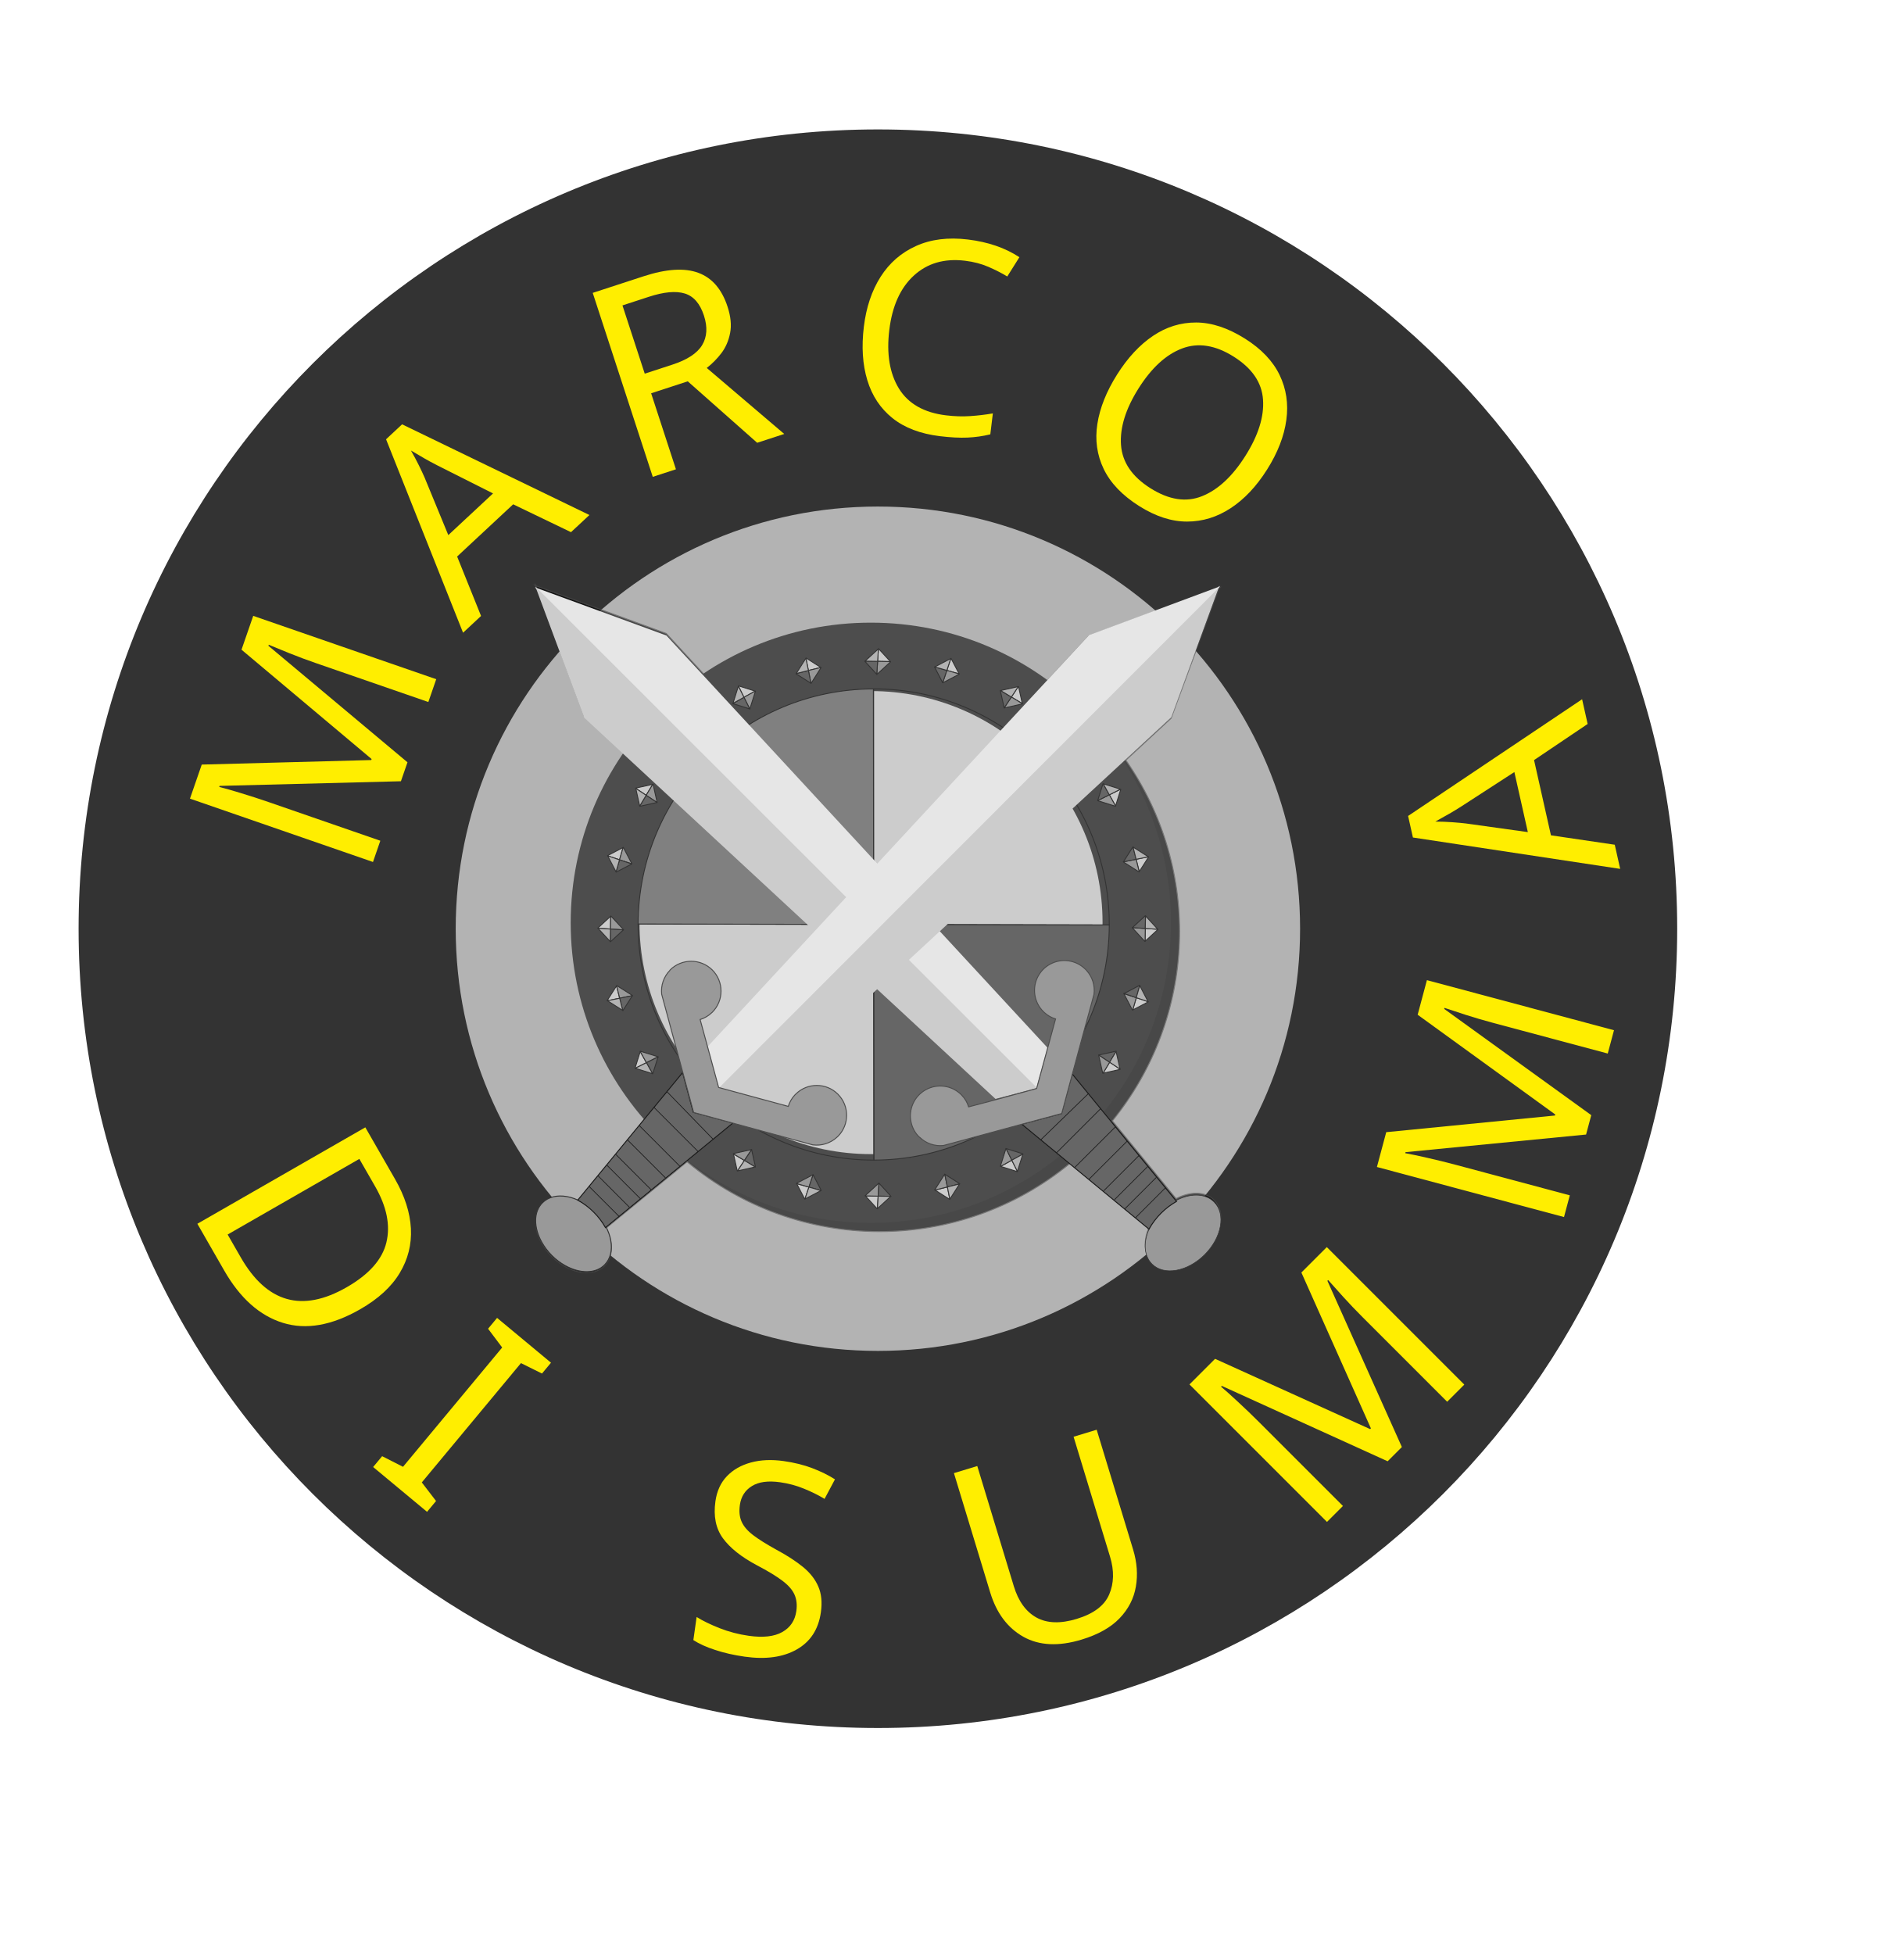
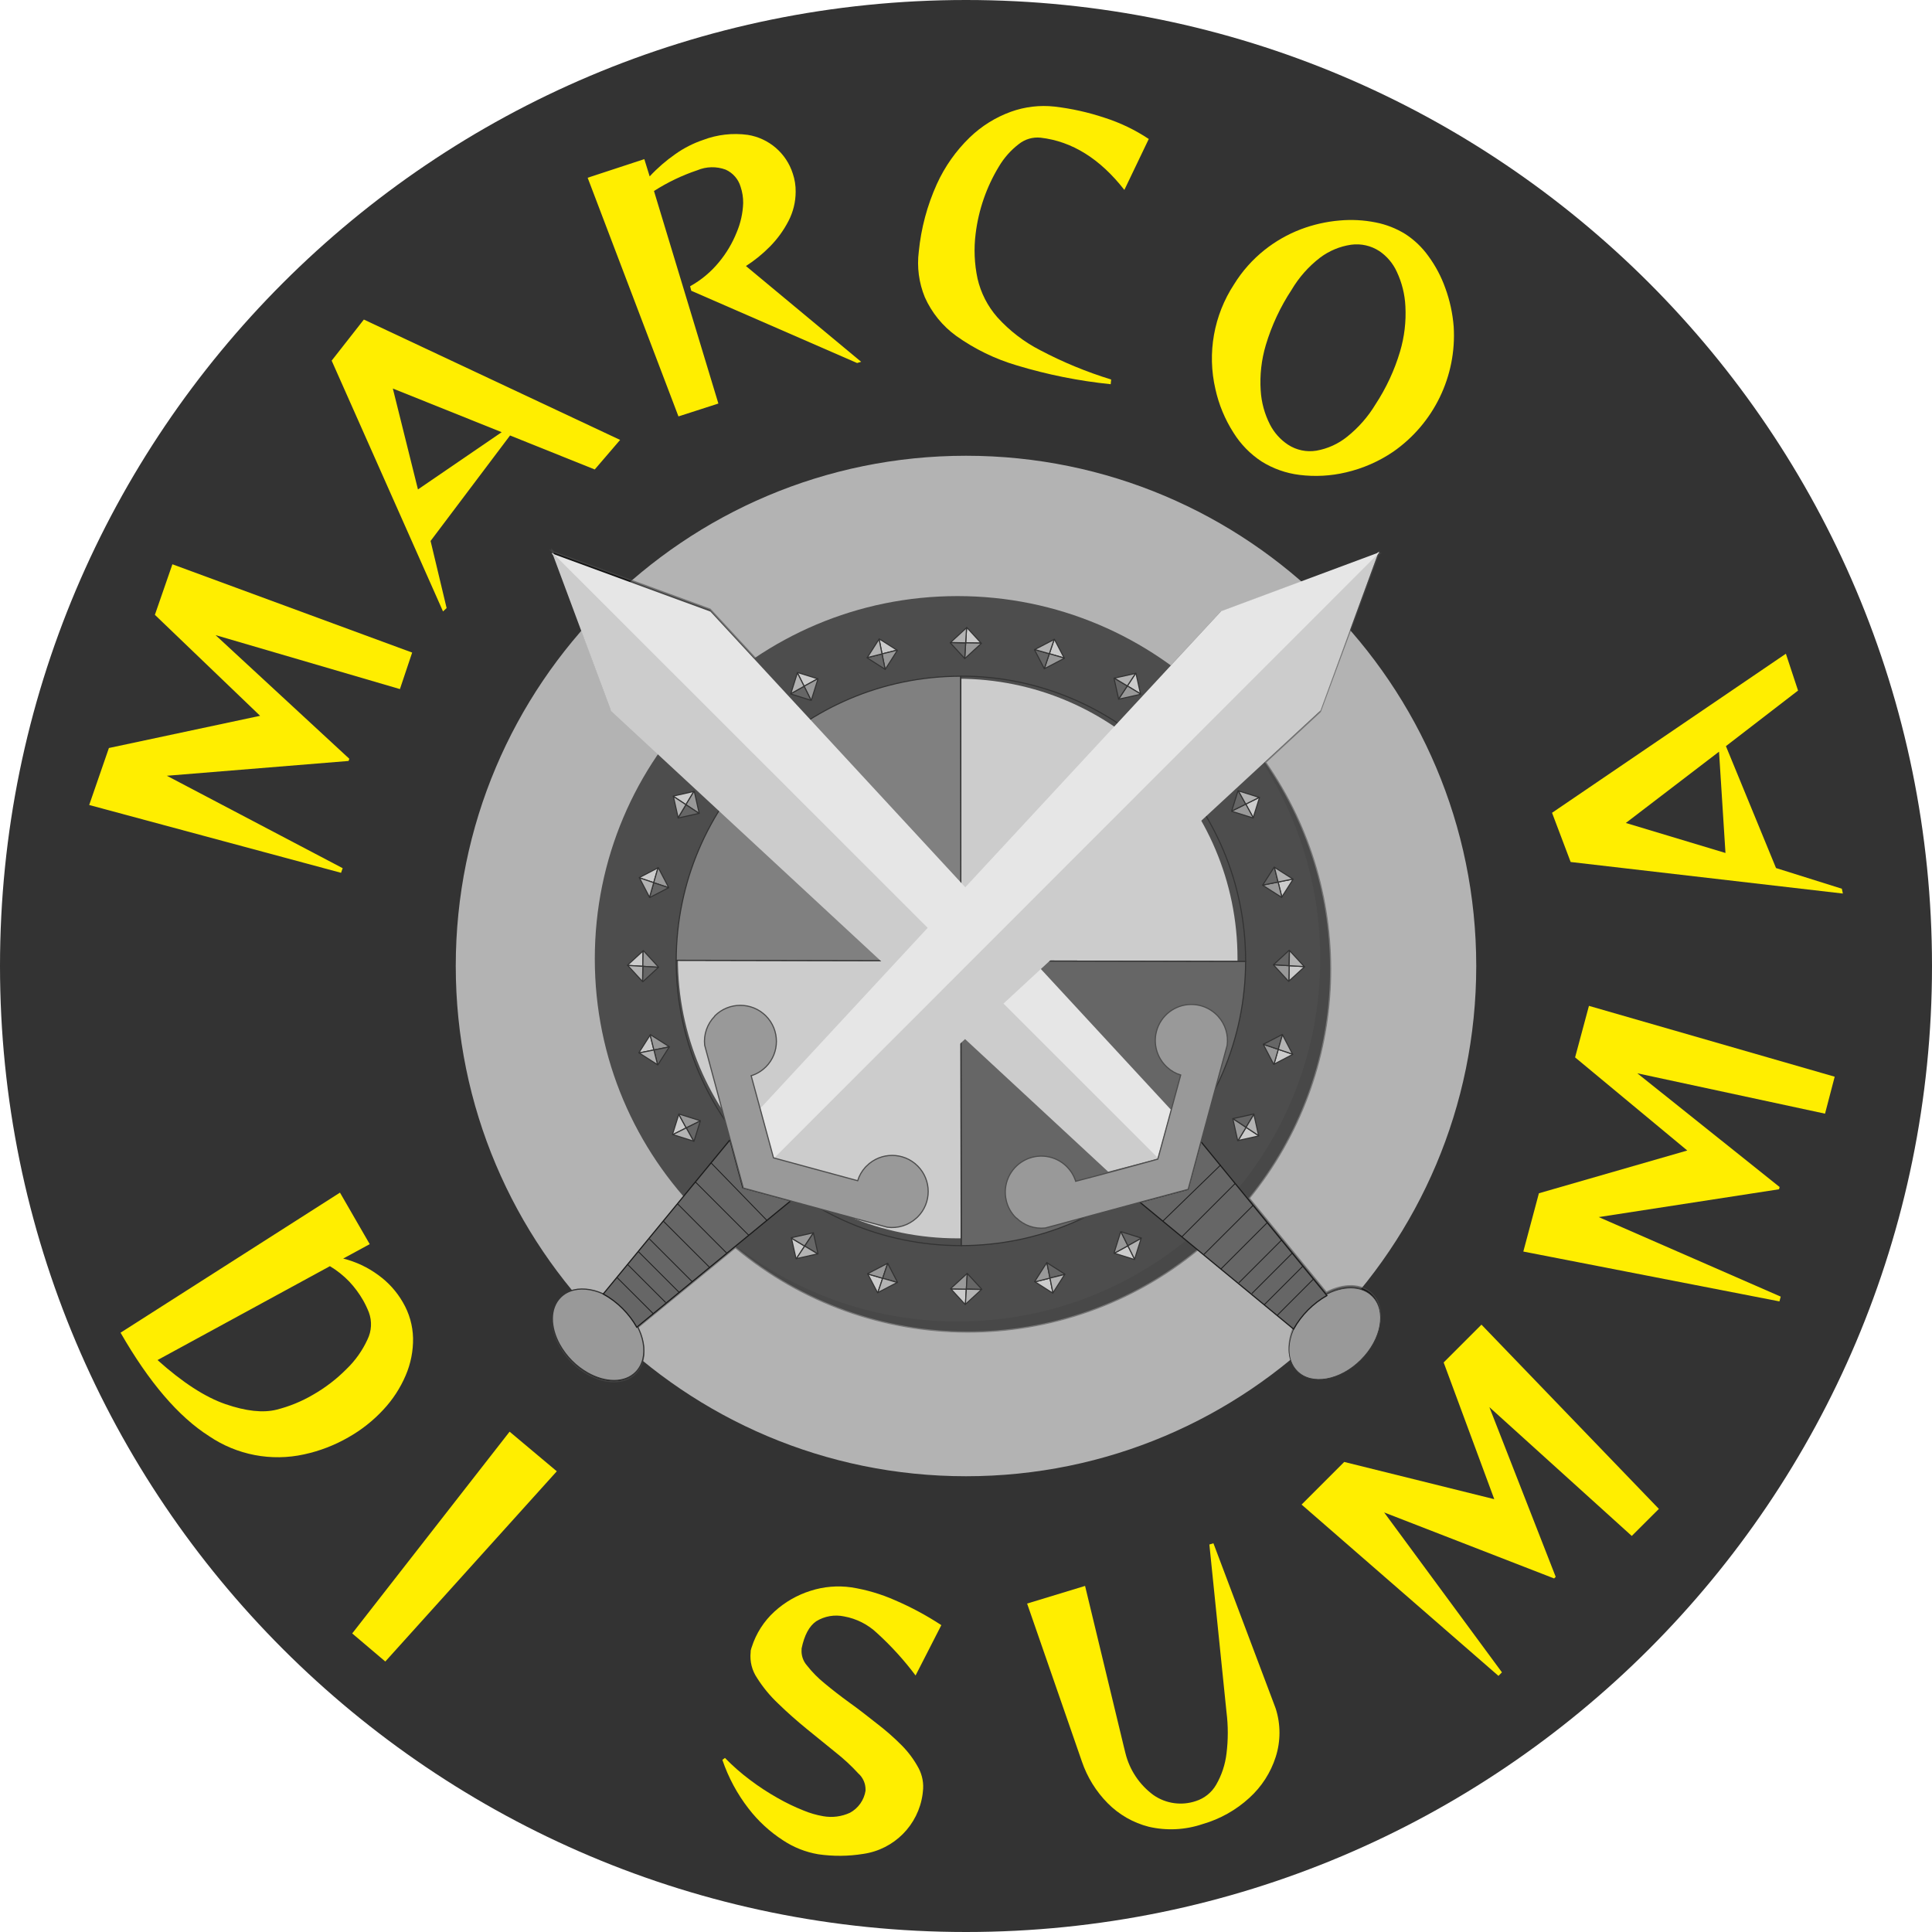
- <svg xmlns="http://www.w3.org/2000/svg" viewBox="0 0 357.29 366.7">
+ <svg xmlns="http://www.w3.org/2000/svg" viewBox="0 0 300 300">
  <defs>
    <style>
      .cls-1, .cls-13 {
        fill: #b3b3b3;
      }

      .cls-2 {
        fill: #333;
      }

      .cls-3 {
-         font-size: 50.91px;
        fill: #fe0;
-         font-family: ReggaeOne-Regular, Reggae One;
      }

      .cls-18, .cls-4 {
        stroke: #4d4d4d;
      }

      .cls-14, .cls-16, .cls-17, .cls-18, .cls-19, .cls-20, .cls-4, .cls-7, .cls-8, .cls-9 {
        stroke-miterlimit: 10;
      }

      .cls-16, .cls-18, .cls-19, .cls-4 {
        stroke-width: 0.18px;
      }

      .cls-4 {
        opacity: 0.6;
      }

      .cls-5 {
        fill: #4d4d4d;
      }

      .cls-10, .cls-6 {
        fill: #ccc;
      }

      .cls-7 {
        fill: none;
      }

      .cls-10, .cls-11, .cls-12, .cls-13, .cls-14, .cls-19, .cls-7, .cls-8, .cls-9 {
        stroke: #333;
      }

      .cls-7, .cls-8, .cls-9 {
        stroke-width: 0.17px;
      }

      .cls-12, .cls-16, .cls-17, .cls-8 {
        fill: #666;
      }

      .cls-9 {
        fill: gray;
      }

      .cls-10, .cls-11, .cls-12, .cls-13 {
        stroke-linecap: round;
        stroke-linejoin: round;
        stroke-width: 0.17px;
      }

      .cls-11, .cls-14, .cls-18, .cls-19 {
        fill: #999;
      }

      .cls-14 {
        stroke-width: 0.11px;
      }

      .cls-15, .cls-20 {
        fill: #e6e6e6;
      }

      .cls-16, .cls-17, .cls-20 {
        stroke: #1a1a1a;
      }

      .cls-17, .cls-20 {
        stroke-width: 0.13px;
      }
    </style>
  </defs>
  <g id="Layer_4" data-name="Layer 4">
    <g>
-       <circle class="cls-1" cx="164.75" cy="173.96" r="142.73" />
-       <ellipse class="cls-1" cx="164.75" cy="157.67" rx="95.26" ry="67.93" />
-       <path class="cls-2" d="M150,0A150,150,0,1,0,300,150,150,150,0,0,0,150,0Zm0,229.23A79.23,79.23,0,1,1,229.23,150,79.23,79.23,0,0,1,150,229.23Z" transform="translate(14.75 24.29)" />
+       <circle class="cls-1" cx="150" cy="149.67" r="142.73" />
+       <ellipse class="cls-1" cx="150" cy="133.37" rx="95.26" ry="67.93" />
+       <path class="cls-2" d="M150,0A150,150,0,1,0,300,150,150,150,0,0,0,150,0Zm0,229.23A79.23,79.23,0,1,1,229.23,150,79.23,79.23,0,0,1,150,229.23Z" />
      <g id="Marco">
-         <text class="cls-3" transform="translate(68.38 166.43) rotate(-70.91)">M</text>
-         <text class="cls-3" transform="matrix(0.73, -0.68, 0.68, 0.73, 86.9, 118.74)">A</text>
-         <text class="cls-3" transform="matrix(0.95, -0.31, 0.31, 0.95, 117.81, 91.02)">R</text>
-         <text class="cls-3" transform="matrix(0.99, 0.12, -0.12, 0.99, 156.85, 78.97)">C</text>
-         <text class="cls-3" transform="matrix(0.84, 0.53, -0.53, 0.84, 197.34, 83.99)">O</text>
-         <text class="cls-3" transform="translate(34.58 225.38) rotate(60.14)">D</text>
-         <text class="cls-3" transform="matrix(0.77, 0.64, -0.64, 0.77, 68.46, 274.01)">I</text>
-         <text class="cls-3" transform="translate(95.31 294.16) rotate(26.41)"> </text>
-         <text class="cls-3" transform="matrix(0.99, 0.14, -0.14, 0.99, 127.38, 308.63)">S</text>
-         <text class="cls-3" transform="translate(185.21 312.56) rotate(-16.91)">U</text>
-         <text class="cls-3" transform="matrix(0.71, -0.71, 0.71, 0.71, 245.52, 289.12)">M</text>
-         <text class="cls-3" transform="translate(292.23 233.17) rotate(-75.02)">M</text>
-         <text class="cls-3" transform="matrix(-0.22, -0.98, 0.98, -0.22, 304.05, 163.06)">A</text>
-         <text class="cls-3" transform="translate(287.57 109.73) rotate(-121.26)"> </text>
+         <g>
+           <path class="cls-3" d="M62.1,107,33.47,98.62l20.77,19.2-.11.34-28.22,2.3,27.3,14.35-.25.72L13.85,125l3.06-8.85,23.48-5L24.05,95.47l2.72-7.85L64,101.33Z" />
+           <path class="cls-3" d="M92.35,72.9,79.2,67.62,66.86,84l2.49,10.42-.56.52L51.5,56l5-6.38L96.29,68.31ZM61,60.33,64.9,76l13-8.89Z" />
+           <path class="cls-3" d="M133.09,56.37,107.34,45.15l-.18-.7a15.61,15.61,0,0,0,4.48-3.74,17.34,17.34,0,0,0,2.76-4.65,12.8,12.8,0,0,0,1-4.52A7.65,7.65,0,0,0,115,29a4.23,4.23,0,0,0-2.32-2.66,6,6,0,0,0-4.41.1,30.25,30.25,0,0,0-6.72,3.22l10,33-6.2,2L91.25,27.6l8.8-2.89.83,2.68a24.75,24.75,0,0,1,4-3.47,16.65,16.65,0,0,1,4.3-2.19,14.12,14.12,0,0,1,6.92-.79,8.78,8.78,0,0,1,7,6,8.44,8.44,0,0,1,.45,2.85,9.89,9.89,0,0,1-1.11,4.52,16.28,16.28,0,0,1-2.91,4,21.59,21.59,0,0,1-3.7,3l17.89,14.87Z" />
+           <path class="cls-3" d="M172.47,59.66a77.56,77.56,0,0,1-14.58-2.92,31.6,31.6,0,0,1-9.41-4.58,14.91,14.91,0,0,1-4.87-6,14,14,0,0,1-.94-7.1,33.35,33.35,0,0,1,2.81-10.49,23.71,23.71,0,0,1,5.09-7.22,18.06,18.06,0,0,1,6.41-4,15.09,15.09,0,0,1,6.76-.8,38.66,38.66,0,0,1,7.74,1.72,27.56,27.56,0,0,1,6.9,3.31l-3.79,7.91q-5.67-7.26-13-8.11a4.66,4.66,0,0,0-3.4,1,12.21,12.21,0,0,0-3.07,3.46,26.25,26.25,0,0,0-3.62,10.42,20.89,20.89,0,0,0,.29,7,13.79,13.79,0,0,0,3.07,6,23.31,23.31,0,0,0,6.68,5.13,63.66,63.66,0,0,0,11,4.54Z" />
+           <path class="cls-3" d="M195.9,71.66a14.53,14.53,0,0,1-4.37-4.48,20.89,20.89,0,0,1-2.8-6.75,21,21,0,0,1,2.9-16.29,20.74,20.74,0,0,1,4.71-5.31A21.11,21.11,0,0,1,202,35.6a22.27,22.27,0,0,1,6-1.36,19.56,19.56,0,0,1,5.62.3,13.76,13.76,0,0,1,4.61,1.81,13.31,13.31,0,0,1,3.55,3.39,19.37,19.37,0,0,1,2.65,5,22.56,22.56,0,0,1,1.3,6,22,22,0,0,1-9.4,19.41,21.9,21.9,0,0,1-7.32,3.2,20.37,20.37,0,0,1-7.24.39A14.43,14.43,0,0,1,195.9,71.66ZM200,69.05a6.23,6.23,0,0,0,4.41.93,10.48,10.48,0,0,0,4.79-2.18,18.9,18.9,0,0,0,4.38-5,31.14,31.14,0,0,0,3.82-8.22,20.75,20.75,0,0,0,.83-7,14.12,14.12,0,0,0-1.33-5.37,7.75,7.75,0,0,0-2.7-3.21,6.44,6.44,0,0,0-4.4-1,10.56,10.56,0,0,0-4.81,2A17.55,17.55,0,0,0,200.56,45a32.56,32.56,0,0,0-4,8.56,20.13,20.13,0,0,0-.8,7.08,13.4,13.4,0,0,0,1.44,5.28A8.27,8.27,0,0,0,200,69.05Z" />
+         </g>
+         <g>
+           <path class="cls-3" d="M52.79,185.19l4.62,8-4.12,2.24A15.35,15.35,0,0,1,58.75,198a13.49,13.49,0,0,1,3.8,4.21,11.5,11.5,0,0,1,1.59,5.58A14.11,14.11,0,0,1,63,213.56a18.31,18.31,0,0,1-3.48,5.34,22.38,22.38,0,0,1-5.41,4.28,23.89,23.89,0,0,1-6.87,2.65A19,19,0,0,1,32.46,223q-7.12-4.53-13.74-16.06Zm-28.33,26q5.82,5.22,10.57,6.85t7.89.86a21.65,21.65,0,0,0,5.66-2.31,24.2,24.2,0,0,0,5.22-4A15.07,15.07,0,0,0,57.06,208a5.34,5.34,0,0,0,.22-4.21,15,15,0,0,0-.9-1.89A15.58,15.58,0,0,0,54.23,199a14.6,14.6,0,0,0-3-2.39Z" />
+           <path class="cls-3" d="M54.69,253.64l24.44-31.33,7.33,6.15L59.83,258Z" />
+           <path class="cls-3" d="M143.26,278.6a10.86,10.86,0,0,1-9.2,9.27,23,23,0,0,1-7,.06,14.15,14.15,0,0,1-5.48-2.17,21.43,21.43,0,0,1-5.34-4.92,25.94,25.94,0,0,1-4.07-7.57l.4-.3a33,33,0,0,0,3.91,3.43,37.87,37.87,0,0,0,4.26,2.79,31.44,31.44,0,0,0,4,1.93,14.11,14.11,0,0,0,3.09.9,7,7,0,0,0,4.16-.54,4.73,4.73,0,0,0,2.41-3.41l0-.15a3.32,3.32,0,0,0-1.13-2.55,29.19,29.19,0,0,0-3.43-3.19l-4.52-3.67c-1.58-1.29-3.07-2.6-4.45-3.95a20.36,20.36,0,0,1-3.31-4,6,6,0,0,1-1-4c0-.17,0-.31.06-.43a1.92,1.92,0,0,1,.11-.37,12.67,12.67,0,0,1,3.53-5.52,15,15,0,0,1,5.6-3.22,14.18,14.18,0,0,1,6.32-.54,27.29,27.29,0,0,1,6.79,2,47,47,0,0,1,7.2,3.87l-4,7.82a46.75,46.75,0,0,0-6-6.6,10,10,0,0,0-5.08-2.57,5.91,5.91,0,0,0-4.35.75c-1.09.75-1.84,2.16-2.27,4.23l0,.15a3.38,3.38,0,0,0,.83,2.48,17.28,17.28,0,0,0,2.74,2.78q1.75,1.46,3.87,3c1.41,1,2.82,2.12,4.22,3.22A37.73,37.73,0,0,1,140,271a15.28,15.28,0,0,1,2.64,3.56,6.13,6.13,0,0,1,.66,3.67Z" />
+           <path class="cls-3" d="M187.79,239.83l.63-.19,9.36,24.83a4,4,0,0,0,.15.4,4.05,4.05,0,0,1,.17.46,12.34,12.34,0,0,1,0,7.46,14.56,14.56,0,0,1-4.1,6.38,18.16,18.16,0,0,1-7.25,4.07,15.3,15.3,0,0,1-8.36.42A13.74,13.74,0,0,1,172,280a17,17,0,0,1-4-6.46L159.49,249l9-2.74,6,24.89c.06.2.1.39.14.57s.08.36.13.52a11.47,11.47,0,0,0,4.38,6.52,7.39,7.39,0,0,0,6.55.91,5.59,5.59,0,0,0,3.15-2.53,12.65,12.65,0,0,0,1.61-4.85,25.93,25.93,0,0,0,0-6.43Z" />
+           <path class="cls-3" d="M253.38,238.5l-22.11-20,10.3,26.35-.25.25-26.39-10.25,18.29,24.83-.54.55-30.57-26.6,6.62-6.62,23.3,5.78-7.86-21.23,5.87-5.87,27.55,28.61Z" />
+           <path class="cls-3" d="M283.39,172.93l-29.15-6.27,22.1,17.66-.09.35-28,4.32,28.26,12.35-.2.74-39.77-7.74,2.42-9.05L262,178.65l-17.42-14.46,2.15-8,38.16,11Z" />
+           <path class="cls-3" d="M279.2,107.23,268,115.86l7.78,18.93L286,138l.16.75-42.27-4.9L241,126.21l36.31-24.7Zm-26.74,20.56,15.47,4.66-1-15.73Z" />
+         </g>
      </g>
    </g>
  </g>
  <g id="shied">
    <g>
-       <path class="cls-4" d="M213.09,200.92c-1.64-1.65-4.47-1.66-7.13-.27L194,186.06a56.31,56.31,0,0,0,2.53-67.69l8.49-7.86L214,86.2l.26-.25v0L214,86l.06-.17-.23.23-24.24,9-8,8.62a56.36,56.36,0,0,0-62.79.13l-8.52-9.22L86,85.71l-.26-.26h0l.07.19-.17-.07.24.24,9,24.24L104,118.5a56.33,56.33,0,0,0,2.35,67.21l-12.67,15.4c-2.51-1.14-5.1-1-6.64.51-1.7,1.69-1.66,4.63-.15,7.36a11.45,11.45,0,0,0,1.91,2.53,11.31,11.31,0,0,0,2.47,1.88c2.74,1.54,5.71,1.6,7.42-.11s1.66-4.45.3-7.09l15.21-12.45a56.32,56.32,0,0,0,72,.18L200.9,206c-1.11,2.5-1,5.06.54,6.6,2.24,2.24,6.67,1.45,9.89-1.77S215.34,203.16,213.09,200.92Z" transform="translate(14.75 24.29)" />
-       <circle class="cls-5" cx="163.42" cy="173.17" r="56.32" />
-       <circle class="cls-6" cx="163.46" cy="173.14" r="43.45" />
+       <path class="cls-4" d="M213.09,200.92c-1.64-1.65-4.47-1.66-7.13-.27L194,186.06a56.31,56.31,0,0,0,2.53-67.69l8.49-7.86L214,86.2l.26-.25v0L214,86l.06-.17-.23.23-24.24,9-8,8.62a56.36,56.36,0,0,0-62.79.13l-8.52-9.22L86,85.71l-.26-.26h0l.07.19-.17-.07.24.24,9,24.24L104,118.5a56.33,56.33,0,0,0,2.35,67.21l-12.67,15.4c-2.51-1.14-5.1-1-6.64.51-1.7,1.69-1.66,4.63-.15,7.36a11.45,11.45,0,0,0,1.91,2.53,11.31,11.31,0,0,0,2.47,1.88c2.74,1.54,5.71,1.6,7.42-.11s1.66-4.45.3-7.09l15.21-12.45a56.32,56.32,0,0,0,72,.18L200.9,206c-1.11,2.5-1,5.06.54,6.6,2.24,2.24,6.67,1.45,9.89-1.77S215.34,203.16,213.09,200.92Z" />
+       <circle class="cls-5" cx="148.68" cy="148.88" r="56.32" />
+       <circle class="cls-6" cx="148.71" cy="148.84" r="43.45" />
    </g>
    <g>
-       <path class="cls-7" d="M193.42,149.2v.1l-44.22-.1,0-44.21h0A44.21,44.21,0,0,1,193.42,149.2Z" transform="translate(14.75 24.29)" />
-       <path class="cls-8" d="M193.42,149.3a44.23,44.23,0,0,1-44.17,44.12l-.05-44.22Z" transform="translate(14.75 24.29)" />
-       <path class="cls-7" d="M149.25,193.42h-.05A44.21,44.21,0,0,1,105,149.2v-.09l44.21.09Z" transform="translate(14.75 24.29)" />
-       <path class="cls-9" d="M149.2,149.2,105,149.11A44.21,44.21,0,0,1,149.15,105Z" transform="translate(14.75 24.29)" />
+       <path class="cls-7" d="M193.42,149.2v.1l-44.22-.1,0-44.21h0A44.21,44.21,0,0,1,193.42,149.2Z" />
+       <path class="cls-8" d="M193.42,149.3a44.23,44.23,0,0,1-44.17,44.12l-.05-44.22Z" />
+       <path class="cls-7" d="M149.25,193.42h-.05A44.21,44.21,0,0,1,105,149.2v-.09l44.21.09Z" />
+       <path class="cls-9" d="M149.2,149.2,105,149.11A44.21,44.21,0,0,1,149.15,105Z" />
    </g>
    <g>
      <g>
-         <polygon class="cls-10" points="164.88 121.74 167.1 124.16 164.7 124.11 164.84 121.77 164.88 121.74" />
-         <polygon class="cls-11" points="167.1 124.16 167.14 124.19 164.56 126.56 164.54 126.55 164.7 124.11 167.1 124.16" />
-         <polygon class="cls-12" points="164.7 124.11 164.54 126.55 162.3 124.1 162.34 124.07 164.7 124.11" />
-         <polygon class="cls-13" points="164.84 121.77 164.7 124.11 162.34 124.07 164.84 121.77" />
-       </g>
-       <g>
-         <polygon class="cls-10" points="178.48 123.56 180 126.47 177.69 125.81 178.43 123.58 178.48 123.56" />
-         <polygon class="cls-11" points="180 126.47 180.02 126.52 176.92 128.14 176.91 128.12 177.69 125.81 180 126.47" />
-         <polygon class="cls-12" points="177.69 125.81 176.91 128.12 175.38 125.18 175.42 125.16 177.69 125.81" />
-         <polygon class="cls-13" points="178.43 123.58 177.69 125.81 175.42 125.16 178.43 123.58" />
-       </g>
-       <g>
-         <polygon class="cls-10" points="191.14 128.84 191.85 132.05 189.8 130.81 191.09 128.85 191.14 128.84" />
-         <polygon class="cls-11" points="191.85 132.05 191.87 132.1 188.45 132.86 188.45 132.84 189.8 130.81 191.85 132.05" />
-         <polygon class="cls-12" points="189.8 130.81 188.45 132.84 187.72 129.6 187.78 129.59 189.8 130.81" />
-         <polygon class="cls-13" points="191.09 128.85 189.8 130.81 187.78 129.59 191.09 128.85" />
-       </g>
-       <g>
-         <polygon class="cls-10" points="202 137.22 201.87 140.5 200.2 138.77 201.96 137.22 202 137.22" />
-         <polygon class="cls-11" points="201.87 140.5 201.86 140.56 198.37 140.41 198.37 140.39 200.2 138.77 201.87 140.5" />
-         <polygon class="cls-12" points="200.2 138.77 198.37 140.39 198.51 137.07 198.56 137.07 200.2 138.77" />
-         <polygon class="cls-13" points="201.96 137.22 200.2 138.77 198.56 137.07 201.96 137.22" />
-       </g>
-       <g>
-         <polygon class="cls-10" points="210.33 148.13 209.35 151.26 208.18 149.16 210.28 148.11 210.33 148.13" />
-         <polygon class="cls-11" points="209.35 151.26 209.33 151.31 205.99 150.26 206 150.24 208.18 149.16 209.35 151.26" />
-         <polygon class="cls-12" points="208.18 149.16 206 150.24 206.99 147.08 207.04 147.09 208.18 149.16" />
-         <polygon class="cls-13" points="210.28 148.11 208.18 149.16 207.04 147.09 210.28 148.11" />
-       </g>
-       <g>
-         <polygon class="cls-10" points="215.55 160.82 213.79 163.59 213.21 161.26 215.51 160.79 215.55 160.82" />
-         <polygon class="cls-11" points="213.79 163.59 213.76 163.63 210.81 161.76 210.82 161.74 213.21 161.26 213.79 163.59" />
-         <polygon class="cls-12" points="213.21 161.26 210.82 161.74 212.6 158.94 212.64 158.97 213.21 161.26" />
-         <polygon class="cls-13" points="215.51 160.79 213.21 161.26 212.64 158.97 215.51 160.79" />
-       </g>
-       <g>
-         <polygon class="cls-10" points="217.31 174.42 214.89 176.65 214.93 174.24 217.27 174.39 217.31 174.42" />
-         <polygon class="cls-11" points="214.89 176.65 214.85 176.68 212.48 174.1 212.5 174.09 214.93 174.24 214.89 176.65" />
-         <polygon class="cls-12" points="214.93 174.24 212.5 174.09 214.94 171.85 214.98 171.89 214.93 174.24" />
-         <polygon class="cls-13" points="217.27 174.39 214.93 174.24 214.98 171.89 217.27 174.39" />
-       </g>
-       <g>
-         <polygon class="cls-10" points="215.48 188.02 212.57 189.54 213.24 187.23 215.46 187.98 215.48 188.02" />
-         <polygon class="cls-11" points="212.57 189.54 212.52 189.57 210.91 186.47 210.92 186.46 213.24 187.23 212.57 189.54" />
-         <polygon class="cls-12" points="213.24 187.23 210.92 186.46 213.86 184.92 213.89 184.97 213.24 187.23" />
-         <polygon class="cls-13" points="215.46 187.98 213.24 187.23 213.89 184.97 215.46 187.98" />
-       </g>
-       <g>
-         <polygon class="cls-10" points="210.2 200.69 207 201.4 208.24 199.34 210.19 200.64 210.2 200.69" />
-         <polygon class="cls-11" points="207 201.4 206.94 201.41 206.18 198 206.2 197.99 208.24 199.34 207 201.4" />
-         <polygon class="cls-12" points="208.24 199.34 206.2 197.99 209.44 197.27 209.45 197.32 208.24 199.34" />
-         <polygon class="cls-13" points="210.19 200.64 208.24 199.34 209.45 197.32 210.19 200.64" />
-       </g>
-       <g>
-         <polygon class="cls-10" points="201.82 211.55 198.54 211.41 200.27 209.74 201.82 211.5 201.82 211.55" />
-         <polygon class="cls-11" points="198.54 211.41 198.49 211.41 198.63 207.91 198.66 207.91 200.27 209.74 198.54 211.41" />
-         <polygon class="cls-12" points="200.27 209.74 198.66 207.91 201.97 208.05 201.97 208.11 200.27 209.74" />
-         <polygon class="cls-13" points="201.82 211.5 200.27 209.74 201.97 208.11 201.82 211.5" />
-       </g>
-       <g>
-         <polygon class="cls-10" points="190.92 219.88 187.78 218.89 189.88 217.73 190.93 219.83 190.92 219.88" />
-         <polygon class="cls-11" points="187.78 218.89 187.73 218.88 188.78 215.54 188.8 215.54 189.88 217.73 187.78 218.89" />
-         <polygon class="cls-12" points="189.88 217.73 188.8 215.54 191.97 216.54 191.95 216.59 189.88 217.73" />
-         <polygon class="cls-13" points="190.93 219.83 189.88 217.73 191.95 216.59 190.93 219.83" />
-       </g>
-       <g>
-         <polygon class="cls-10" points="178.23 225.09 175.46 223.33 177.79 222.75 178.25 225.05 178.23 225.09" />
-         <polygon class="cls-11" points="175.46 223.33 175.41 223.3 177.29 220.35 177.3 220.36 177.79 222.75 175.46 223.33" />
-         <polygon class="cls-12" points="177.79 222.75 177.3 220.36 180.1 222.14 180.07 222.19 177.79 222.75" />
-         <polygon class="cls-13" points="178.25 225.05 177.79 222.75 180.07 222.19 178.25 225.05" />
-       </g>
-       <g>
-         <polygon class="cls-10" points="164.62 226.85 162.4 224.43 164.8 224.48 164.66 226.82 164.62 226.85" />
-         <polygon class="cls-11" points="162.4 224.43 162.36 224.39 164.94 222.03 164.95 222.04 164.8 224.48 162.4 224.43" />
-         <polygon class="cls-12" points="164.8 224.48 164.95 222.04 167.2 224.49 167.16 224.52 164.8 224.48" />
-         <polygon class="cls-13" points="164.66 226.82 164.8 224.48 167.16 224.52 164.66 226.82" />
-       </g>
-       <g>
-         <polygon class="cls-10" points="151.02 225.03 149.5 222.12 151.81 222.78 151.06 225.01 151.02 225.03" />
-         <polygon class="cls-11" points="149.5 222.12 149.48 222.07 152.58 220.45 152.59 220.47 151.81 222.78 149.5 222.12" />
-         <polygon class="cls-12" points="151.81 222.78 152.59 220.47 154.12 223.41 154.08 223.43 151.81 222.78" />
-         <polygon class="cls-13" points="151.06 225.01 151.81 222.78 154.08 223.43 151.06 225.01" />
-       </g>
-       <g>
-         <polygon class="cls-10" points="138.36 219.75 137.64 216.54 139.7 217.78 138.41 219.74 138.36 219.75" />
-         <polygon class="cls-11" points="137.64 216.54 137.63 216.49 141.05 215.73 141.05 215.75 139.7 217.78 137.64 216.54" />
-         <polygon class="cls-12" points="139.7 217.78 141.05 215.75 141.77 218.99 141.72 219 139.7 217.78" />
-         <polygon class="cls-13" points="138.41 219.74 139.7 217.78 141.72 219 138.41 219.74" />
-       </g>
-       <g>
-         <polygon class="cls-10" points="127.49 211.37 127.63 208.09 129.3 209.82 127.54 211.37 127.49 211.37" />
-         <polygon class="cls-11" points="127.63 208.09 127.64 208.03 131.13 208.18 131.13 208.2 129.3 209.82 127.63 208.09" />
-         <polygon class="cls-12" points="129.3 209.82 131.13 208.2 130.99 211.52 130.94 211.51 129.3 209.82" />
-         <polygon class="cls-13" points="127.54 211.37 129.3 209.82 130.94 211.51 127.54 211.37" />
-       </g>
-       <g>
-         <polygon class="cls-10" points="119.17 200.46 120.15 197.33 121.31 199.43 119.21 200.48 119.17 200.46" />
-         <polygon class="cls-11" points="120.15 197.33 120.17 197.28 123.51 198.32 123.5 198.34 121.31 199.43 120.15 197.33" />
-         <polygon class="cls-12" points="121.31 199.43 123.5 198.34 122.5 201.51 122.45 201.49 121.31 199.43" />
-         <polygon class="cls-13" points="119.21 200.48 121.31 199.43 122.45 201.49 119.21 200.48" />
-       </g>
-       <g>
-         <polygon class="cls-10" points="113.95 187.77 115.71 185 116.29 187.33 113.99 187.8 113.95 187.77" />
-         <polygon class="cls-11" points="115.71 185 115.74 184.96 118.69 186.83 118.68 186.85 116.29 187.33 115.71 185" />
-         <polygon class="cls-12" points="116.29 187.33 118.68 186.85 116.9 189.65 116.86 189.62 116.29 187.33" />
-         <polygon class="cls-13" points="113.99 187.8 116.29 187.33 116.86 189.62 113.99 187.8" />
-       </g>
-       <g>
-         <polygon class="cls-10" points="112.19 174.17 114.61 171.94 114.56 174.35 112.22 174.2 112.19 174.17" />
-         <polygon class="cls-11" points="114.61 171.94 114.65 171.91 117.02 174.48 117 174.5 114.56 174.35 114.61 171.94" />
-         <polygon class="cls-12" points="114.56 174.35 117 174.5 114.56 176.74 114.52 176.7 114.56 174.35" />
-         <polygon class="cls-13" points="112.22 174.2 114.56 174.35 114.52 176.7 112.22 174.2" />
-       </g>
-       <g>
-         <polygon class="cls-10" points="114.02 160.57 116.93 159.05 116.26 161.36 114.04 160.61 114.02 160.57" />
-         <polygon class="cls-11" points="116.93 159.05 116.97 159.02 118.59 162.12 118.58 162.13 116.26 161.36 116.93 159.05" />
-         <polygon class="cls-12" points="116.26 161.36 118.58 162.13 115.63 163.67 115.61 163.62 116.26 161.36" />
-         <polygon class="cls-13" points="114.04 160.61 116.26 161.36 115.61 163.62 114.04 160.61" />
-       </g>
-       <g>
-         <polygon class="cls-10" points="119.3 147.9 122.5 147.19 121.26 149.25 119.31 147.95 119.3 147.9" />
-         <polygon class="cls-11" points="122.5 147.19 122.56 147.18 123.32 150.59 123.3 150.6 121.26 149.25 122.5 147.19" />
-         <polygon class="cls-12" points="121.26 149.25 123.3 150.6 120.06 151.32 120.05 151.27 121.26 149.25" />
-         <polygon class="cls-13" points="119.31 147.95 121.26 149.25 120.05 151.27 119.31 147.95" />
-       </g>
-       <g>
-         <polygon class="cls-10" points="127.68 137.04 130.96 137.18 129.23 138.85 127.67 137.09 127.68 137.04" />
-         <polygon class="cls-11" points="130.96 137.18 131.01 137.18 130.86 140.68 130.84 140.68 129.23 138.85 130.96 137.18" />
-         <polygon class="cls-12" points="129.23 138.85 130.84 140.68 127.53 140.53 127.53 140.48 129.23 138.85" />
-         <polygon class="cls-13" points="127.67 137.09 129.23 138.85 127.53 140.48 127.67 137.09" />
-       </g>
-       <g>
-         <polygon class="cls-10" points="138.58 128.71 141.72 129.7 139.61 130.86 138.57 128.76 138.58 128.71" />
-         <polygon class="cls-11" points="141.72 129.7 141.77 129.71 140.72 133.05 140.7 133.04 139.61 130.86 141.72 129.7" />
-         <polygon class="cls-12" points="139.61 130.86 140.7 133.04 137.53 132.05 137.55 132 139.61 130.86" />
-         <polygon class="cls-13" points="138.57 128.76 139.61 130.86 137.55 132 138.57 128.76" />
-       </g>
-       <g>
-         <polygon class="cls-10" points="151.27 123.49 154.04 125.26 151.71 125.83 151.24 123.53 151.27 123.49" />
-         <polygon class="cls-11" points="154.04 125.26 154.09 125.28 152.21 128.24 152.19 128.23 151.71 125.83 154.04 125.26" />
-         <polygon class="cls-12" points="151.71 125.83 152.19 128.23 149.39 126.45 149.42 126.4 151.71 125.83" />
-         <polygon class="cls-13" points="151.24 123.53 151.71 125.83 149.42 126.4 151.24 123.53" />
+         <polygon class="cls-10" points="150.13 97.44 152.35 99.86 149.95 99.82 150.09 97.47 150.13 97.44" />
+         <polygon class="cls-11" points="152.35 99.86 152.39 99.9 149.81 102.27 149.8 102.25 149.95 99.82 152.35 99.86" />
+         <polygon class="cls-12" points="149.95 99.82 149.8 102.25 147.55 99.81 147.59 99.77 149.95 99.82" />
+         <polygon class="cls-13" points="150.09 97.47 149.95 99.82 147.59 99.77 150.09 97.47" />
+       </g>
+       <g>
+         <polygon class="cls-10" points="163.73 99.27 165.25 102.18 162.94 101.51 163.69 99.29 163.73 99.27" />
+         <polygon class="cls-11" points="165.25 102.18 165.27 102.22 162.17 103.84 162.16 103.83 162.94 101.51 165.25 102.18" />
+         <polygon class="cls-12" points="162.94 101.51 162.16 103.83 160.63 100.89 160.67 100.86 162.94 101.51" />
+         <polygon class="cls-13" points="163.69 99.29 162.94 101.51 160.67 100.86 163.69 99.29" />
+       </g>
+       <g>
+         <polygon class="cls-10" points="176.39 104.55 177.1 107.75 175.05 106.51 176.34 104.56 176.39 104.55" />
+         <polygon class="cls-11" points="177.1 107.75 177.12 107.81 173.7 108.57 173.7 108.55 175.05 106.51 177.1 107.75" />
+         <polygon class="cls-12" points="175.05 106.51 173.7 108.55 172.98 105.31 173.03 105.3 175.05 106.51" />
+         <polygon class="cls-13" points="176.34 104.56 175.05 106.51 173.03 105.3 176.34 104.56" />
+       </g>
+       <g>
+         <polygon class="cls-10" points="187.25 112.93 187.12 116.21 185.45 114.48 187.21 112.92 187.25 112.93" />
+         <polygon class="cls-11" points="187.12 116.21 187.11 116.26 183.62 116.11 183.62 116.09 185.45 114.48 187.12 116.21" />
+         <polygon class="cls-12" points="185.45 114.48 183.62 116.09 183.76 112.78 183.81 112.78 185.45 114.48" />
+         <polygon class="cls-13" points="187.21 112.92 185.45 114.48 183.81 112.78 187.21 112.92" />
+       </g>
+       <g>
+         <polygon class="cls-10" points="195.58 123.83 194.6 126.97 193.44 124.86 195.53 123.82 195.58 123.83" />
+         <polygon class="cls-11" points="194.6 126.97 194.58 127.02 191.24 125.97 191.25 125.95 193.44 124.86 194.6 126.97" />
+         <polygon class="cls-12" points="193.44 124.86 191.25 125.95 192.24 122.78 192.29 122.8 193.44 124.86" />
+         <polygon class="cls-13" points="195.53 123.82 193.44 124.86 192.29 122.8 195.53 123.82" />
+       </g>
+       <g>
+         <polygon class="cls-10" points="200.8 136.52 199.04 139.29 198.46 136.96 200.76 136.5 200.8 136.52" />
+         <polygon class="cls-11" points="199.04 139.29 199.01 139.34 196.06 137.46 196.07 137.44 198.46 136.96 199.04 139.29" />
+         <polygon class="cls-12" points="198.46 136.96 196.07 137.44 197.85 134.65 197.89 134.67 198.46 136.96" />
+         <polygon class="cls-13" points="200.76 136.5 198.46 136.96 197.89 134.67 200.76 136.5" />
+       </g>
+       <g>
+         <polygon class="cls-10" points="202.56 150.13 200.14 152.35 200.18 149.95 202.53 150.09 202.56 150.13" />
+         <polygon class="cls-11" points="200.14 152.35 200.1 152.39 197.73 149.81 197.75 149.8 200.18 149.95 200.14 152.35" />
+         <polygon class="cls-12" points="200.18 149.95 197.75 149.8 200.19 147.55 200.23 147.59 200.18 149.95" />
+         <polygon class="cls-13" points="202.53 150.09 200.18 149.95 200.23 147.59 202.53 150.09" />
+       </g>
+       <g>
+         <polygon class="cls-10" points="200.73 163.73 197.82 165.25 198.49 162.94 200.71 163.69 200.73 163.73" />
+         <polygon class="cls-11" points="197.82 165.25 197.78 165.27 196.16 162.17 196.17 162.16 198.49 162.94 197.82 165.25" />
+         <polygon class="cls-12" points="198.49 162.94 196.17 162.16 199.12 160.63 199.14 160.67 198.49 162.94" />
+         <polygon class="cls-13" points="200.71 163.69 198.49 162.94 199.14 160.67 200.71 163.69" />
+       </g>
+       <g>
+         <polygon class="cls-10" points="195.45 176.39 192.25 177.1 193.49 175.05 195.44 176.34 195.45 176.39" />
+         <polygon class="cls-11" points="192.25 177.1 192.19 177.12 191.43 173.7 191.45 173.7 193.49 175.05 192.25 177.1" />
+         <polygon class="cls-12" points="193.49 175.05 191.45 173.7 194.69 172.98 194.7 173.03 193.49 175.05" />
+         <polygon class="cls-13" points="195.44 176.34 193.49 175.05 194.7 173.03 195.44 176.34" />
+       </g>
+       <g>
+         <polygon class="cls-10" points="187.07 187.25 183.79 187.12 185.52 185.45 187.07 187.21 187.07 187.25" />
+         <polygon class="cls-11" points="183.79 187.12 183.74 187.11 183.89 183.62 183.91 183.62 185.52 185.45 183.79 187.12" />
+         <polygon class="cls-12" points="185.52 185.45 183.91 183.62 187.22 183.76 187.22 183.81 185.52 185.45" />
+         <polygon class="cls-13" points="187.07 187.21 185.52 185.45 187.22 183.81 187.07 187.21" />
+       </g>
+       <g>
+         <polygon class="cls-10" points="176.17 195.58 173.03 194.6 175.14 193.44 176.18 195.53 176.17 195.58" />
+         <polygon class="cls-11" points="173.03 194.6 172.98 194.58 174.03 191.24 174.05 191.25 175.14 193.44 173.03 194.6" />
+         <polygon class="cls-12" points="175.14 193.44 174.05 191.25 177.22 192.24 177.2 192.29 175.14 193.44" />
+         <polygon class="cls-13" points="176.18 195.53 175.14 193.44 177.2 192.29 176.18 195.53" />
+       </g>
+       <g>
+         <polygon class="cls-10" points="163.48 200.8 160.71 199.04 163.04 198.46 163.5 200.76 163.48 200.8" />
+         <polygon class="cls-11" points="160.71 199.04 160.66 199.01 162.54 196.06 162.56 196.07 163.04 198.46 160.71 199.04" />
+         <polygon class="cls-12" points="163.04 198.46 162.56 196.07 165.35 197.85 165.33 197.89 163.04 198.46" />
+         <polygon class="cls-13" points="163.5 200.76 163.04 198.46 165.33 197.89 163.5 200.76" />
+       </g>
+       <g>
+         <polygon class="cls-10" points="149.87 202.56 147.65 200.14 150.05 200.18 149.91 202.53 149.87 202.56" />
+         <polygon class="cls-11" points="147.65 200.14 147.61 200.1 150.19 197.73 150.2 197.75 150.05 200.18 147.65 200.14" />
+         <polygon class="cls-12" points="150.05 200.18 150.2 197.75 152.45 200.19 152.41 200.23 150.05 200.18" />
+         <polygon class="cls-13" points="149.91 202.53 150.05 200.18 152.41 200.23 149.91 202.53" />
+       </g>
+       <g>
+         <polygon class="cls-10" points="136.27 200.73 134.75 197.82 137.06 198.49 136.31 200.71 136.27 200.73" />
+         <polygon class="cls-11" points="134.75 197.82 134.73 197.78 137.83 196.16 137.84 196.17 137.06 198.49 134.75 197.82" />
+         <polygon class="cls-12" points="137.06 198.49 137.84 196.17 139.37 199.12 139.33 199.14 137.06 198.49" />
+         <polygon class="cls-13" points="136.31 200.71 137.06 198.49 139.33 199.14 136.31 200.71" />
+       </g>
+       <g>
+         <polygon class="cls-10" points="123.61 195.45 122.89 192.25 124.95 193.49 123.66 195.44 123.61 195.45" />
+         <polygon class="cls-11" points="122.89 192.25 122.88 192.19 126.3 191.43 126.3 191.45 124.95 193.49 122.89 192.25" />
+         <polygon class="cls-12" points="124.95 193.49 126.3 191.45 127.02 194.69 126.97 194.7 124.95 193.49" />
+         <polygon class="cls-13" points="123.66 195.44 124.95 193.49 126.97 194.7 123.66 195.44" />
+       </g>
+       <g>
+         <polygon class="cls-10" points="112.75 187.07 112.88 183.79 114.55 185.52 112.79 187.07 112.75 187.07" />
+         <polygon class="cls-11" points="112.88 183.79 112.89 183.74 116.38 183.89 116.38 183.91 114.55 185.52 112.88 183.79" />
+         <polygon class="cls-12" points="114.55 185.52 116.38 183.91 116.24 187.22 116.19 187.22 114.55 185.52" />
+         <polygon class="cls-13" points="112.79 187.07 114.55 185.52 116.19 187.22 112.79 187.07" />
+       </g>
+       <g>
+         <polygon class="cls-10" points="104.42 176.17 105.4 173.03 106.56 175.14 104.47 176.18 104.42 176.17" />
+         <polygon class="cls-11" points="105.4 173.03 105.42 172.98 108.76 174.03 108.75 174.05 106.56 175.14 105.4 173.03" />
+         <polygon class="cls-12" points="106.56 175.14 108.75 174.05 107.76 177.22 107.71 177.2 106.56 175.14" />
+         <polygon class="cls-13" points="104.47 176.18 106.56 175.14 107.71 177.2 104.47 176.18" />
+       </g>
+       <g>
+         <polygon class="cls-10" points="99.2 163.48 100.96 160.71 101.54 163.04 99.24 163.5 99.2 163.48" />
+         <polygon class="cls-11" points="100.96 160.71 100.99 160.66 103.94 162.54 103.93 162.56 101.54 163.04 100.96 160.71" />
+         <polygon class="cls-12" points="101.54 163.04 103.93 162.56 102.15 165.35 102.11 165.33 101.54 163.04" />
+         <polygon class="cls-13" points="99.24 163.5 101.54 163.04 102.11 165.33 99.24 163.5" />
+       </g>
+       <g>
+         <polygon class="cls-10" points="97.44 149.87 99.86 147.65 99.82 150.05 97.47 149.91 97.44 149.87" />
+         <polygon class="cls-11" points="99.86 147.65 99.9 147.61 102.27 150.19 102.25 150.2 99.82 150.05 99.86 147.65" />
+         <polygon class="cls-12" points="99.82 150.05 102.25 150.2 99.81 152.45 99.77 152.41 99.82 150.05" />
+         <polygon class="cls-13" points="97.47 149.91 99.82 150.05 99.77 152.41 97.47 149.91" />
+       </g>
+       <g>
+         <polygon class="cls-10" points="99.27 136.27 102.18 134.75 101.51 137.06 99.29 136.31 99.27 136.27" />
+         <polygon class="cls-11" points="102.18 134.75 102.22 134.73 103.84 137.83 103.83 137.84 101.51 137.06 102.18 134.75" />
+         <polygon class="cls-12" points="101.51 137.06 103.83 137.84 100.89 139.37 100.86 139.33 101.51 137.06" />
+         <polygon class="cls-13" points="99.29 136.31 101.51 137.06 100.86 139.33 99.29 136.31" />
+       </g>
+       <g>
+         <polygon class="cls-10" points="104.55 123.61 107.75 122.89 106.51 124.95 104.56 123.66 104.55 123.61" />
+         <polygon class="cls-11" points="107.75 122.89 107.81 122.88 108.57 126.3 108.55 126.3 106.51 124.95 107.75 122.89" />
+         <polygon class="cls-12" points="106.51 124.95 108.55 126.3 105.31 127.02 105.3 126.97 106.51 124.95" />
+         <polygon class="cls-13" points="104.56 123.66 106.51 124.95 105.3 126.97 104.56 123.66" />
+       </g>
+       <g>
+         <polygon class="cls-10" points="112.93 112.75 116.21 112.88 114.48 114.55 112.92 112.79 112.93 112.75" />
+         <polygon class="cls-11" points="116.21 112.88 116.26 112.89 116.11 116.38 116.09 116.38 114.48 114.55 116.21 112.88" />
+         <polygon class="cls-12" points="114.48 114.55 116.09 116.38 112.78 116.24 112.78 116.19 114.48 114.55" />
+         <polygon class="cls-13" points="112.92 112.79 114.48 114.55 112.78 116.19 112.92 112.79" />
+       </g>
+       <g>
+         <polygon class="cls-10" points="123.83 104.42 126.97 105.4 124.86 106.56 123.82 104.47 123.83 104.42" />
+         <polygon class="cls-11" points="126.97 105.4 127.02 105.42 125.97 108.76 125.95 108.75 124.86 106.56 126.97 105.4" />
+         <polygon class="cls-12" points="124.86 106.56 125.95 108.75 122.78 107.76 122.8 107.71 124.86 106.56" />
+         <polygon class="cls-13" points="123.82 104.47 124.86 106.56 122.8 107.71 123.82 104.47" />
+       </g>
+       <g>
+         <polygon class="cls-10" points="136.52 99.2 139.29 100.96 136.96 101.54 136.5 99.24 136.52 99.2" />
+         <polygon class="cls-11" points="139.29 100.96 139.34 100.99 137.46 103.94 137.44 103.93 136.96 101.54 139.29 100.96" />
+         <polygon class="cls-12" points="136.96 101.54 137.44 103.93 134.65 102.15 134.67 102.11 136.96 101.54" />
+         <polygon class="cls-13" points="136.5 99.24 136.96 101.54 134.67 102.11 136.5 99.24" />
      </g>
    </g>
    <g id="Layer_1" data-name="Layer 1">
      <g>
-         <path class="cls-14" d="M201.44,212.93c-1.7-1.7-1.66-4.64-.15-7.36a11.32,11.32,0,0,1,4.38-4.41c2.74-1.55,5.71-1.6,7.42.11,2.25,2.24,1.46,6.67-1.76,9.89S203.68,215.17,201.44,212.93Z" transform="translate(14.75 24.29)" />
-         <polygon class="cls-15" points="100.38 110.22 125.07 119.27 196.6 196.65 194.82 203.05 194.49 204.27 100.38 110.22" />
-         <polygon class="cls-6" points="109.64 134.69 100.48 110.09 100.5 110.1 194.6 204.15 194.59 204.2 193.32 204.54 186.82 206.23 109.64 134.69" />
+         <path class="cls-14" d="M201.44,212.93c-1.7-1.7-1.66-4.64-.15-7.36a11.32,11.32,0,0,1,4.38-4.41c2.74-1.55,5.71-1.6,7.42.11,2.25,2.24,1.46,6.67-1.76,9.89S203.68,215.17,201.44,212.93Z" />
+         <polygon class="cls-15" points="85.63 85.92 110.32 94.97 181.85 172.35 180.07 178.76 179.74 179.98 85.63 85.92" />
+         <polygon class="cls-6" points="94.89 110.4 85.73 85.8 85.75 85.8 179.86 179.86 179.84 179.9 178.58 180.25 172.07 181.94 94.89 110.4" />
        <g>
-           <path class="cls-16" d="M177,186.68l7.45-2,2-7.44,19.59,23.93a13.67,13.67,0,0,0-5.17,5.21Z" transform="translate(14.75 24.29)" />
+           <path class="cls-16" d="M177,186.68l7.45-2,2-7.44,19.59,23.93a13.67,13.67,0,0,0-5.17,5.21Z" />
          <g>
-             <line class="cls-17" x1="204.3" y1="205.19" x2="195.32" y2="213.9" />
-             <line class="cls-17" x1="206.55" y1="208.06" x2="198.27" y2="216.34" />
-             <line class="cls-17" x1="209.32" y1="211.48" x2="201.7" y2="219.08" />
-             <line class="cls-17" x1="211.5" y1="214.18" x2="204.35" y2="221.33" />
-             <line class="cls-17" x1="213.79" y1="216.81" x2="207.13" y2="223.47" />
-             <line class="cls-17" x1="215.42" y1="218.87" x2="209.14" y2="225.15" />
-             <line class="cls-17" x1="217.01" y1="220.95" x2="211.08" y2="226.87" />
-             <line class="cls-17" x1="218.74" y1="222.88" x2="213.11" y2="228.51" />
+             <line class="cls-17" x1="189.55" y1="180.89" x2="180.58" y2="189.6" />
+             <line class="cls-17" x1="191.8" y1="183.77" x2="183.52" y2="192.05" />
+             <line class="cls-17" x1="194.57" y1="187.18" x2="186.95" y2="194.78" />
+             <line class="cls-17" x1="196.75" y1="189.88" x2="189.6" y2="197.03" />
+             <line class="cls-17" x1="199.04" y1="192.52" x2="192.38" y2="199.18" />
+             <line class="cls-17" x1="200.68" y1="194.57" x2="194.39" y2="200.86" />
+             <line class="cls-17" x1="202.26" y1="196.65" x2="196.33" y2="202.58" />
+             <line class="cls-17" x1="203.99" y1="198.58" x2="198.36" y2="204.21" />
          </g>
        </g>
-         <path class="cls-18" d="M157.74,189.08a5.51,5.51,0,0,1-1.5-2.71,5.6,5.6,0,0,1,9.42-5.21l.06.07a5.43,5.43,0,0,1,1.31,2.2l3.81-1,7.68-2.09,1.26-.35.35-1.26,2.09-7.68,1.12-4.12a5.41,5.41,0,0,1-2.1-1.2l-.2-.19a5.6,5.6,0,0,1,5.23-9.42,5.65,5.65,0,0,1,2.69,1.5l.19.2a5.58,5.58,0,0,1,1.4,4.51l-.39,1.44-1.55,5.68-2.11,7.79-2,7.44-7.45,2-7.78,2.11-5.2,1.42-1.76.47a5.54,5.54,0,0,1-4.47-1.54Z" transform="translate(14.75 24.29)" />
-       </g>
-       <g>
-         <path class="cls-19" d="M87.05,201.43c-1.7,1.69-1.66,4.63-.15,7.36a11.45,11.45,0,0,0,1.91,2.53,11.31,11.31,0,0,0,2.47,1.88c2.74,1.54,5.71,1.6,7.42-.11,2.25-2.25,1.46-6.67-1.76-9.89S89.29,199.19,87.05,201.43Z" transform="translate(14.75 24.29)" />
-         <polygon class="cls-6" points="228.85 109.93 219.8 134.62 142.42 206.15 134.8 204.04 228.85 109.93" />
-         <polygon class="cls-15" points="204.38 119.19 228.98 110.03 228.97 110.05 134.92 204.16 134.87 204.15 132.84 196.37 204.38 119.19" />
+         <path class="cls-18" d="M157.74,189.08a5.51,5.51,0,0,1-1.5-2.71,5.6,5.6,0,0,1,9.42-5.21l.06.07a5.43,5.43,0,0,1,1.31,2.2l3.81-1,7.68-2.09,1.26-.35.35-1.26,2.09-7.68,1.12-4.12a5.41,5.41,0,0,1-2.1-1.2l-.2-.19a5.6,5.6,0,0,1,5.23-9.42,5.65,5.65,0,0,1,2.69,1.5l.19.2a5.58,5.58,0,0,1,1.4,4.51l-.39,1.44-1.55,5.68-2.11,7.79-2,7.44-7.45,2-7.78,2.11-5.2,1.42-1.76.47a5.54,5.54,0,0,1-4.47-1.54Z" />
+       </g>
+       <g>
+         <path class="cls-19" d="M87.05,201.43c-1.7,1.69-1.66,4.63-.15,7.36a11.45,11.45,0,0,0,1.91,2.53,11.31,11.31,0,0,0,2.47,1.88c2.74,1.54,5.71,1.6,7.42-.11,2.25-2.25,1.46-6.67-1.76-9.89S89.29,199.19,87.05,201.43Z" />
+         <polygon class="cls-6" points="214.1 85.64 205.05 110.32 127.67 181.86 120.05 179.74 214.1 85.64" />
+         <polygon class="cls-15" points="189.63 94.9 214.23 85.74 214.22 85.76 120.17 179.86 120.12 179.85 118.09 172.08 189.63 94.9" />
        <g>
-           <path class="cls-16" d="M113.35,177l2,7.45,7.45,2L98.88,206.09a13.52,13.52,0,0,0-2.21-2.9,13.3,13.3,0,0,0-3-2.26Z" transform="translate(14.75 24.29)" />
+           <path class="cls-16" d="M113.35,177l2,7.45,7.45,2L98.88,206.09a13.52,13.52,0,0,0-2.21-2.9,13.3,13.3,0,0,0-3-2.26Z" />
          <g>
-             <line class="cls-20" x1="133.88" y1="213.85" x2="125.17" y2="204.88" />
-             <line class="cls-20" x1="131.01" y1="216.1" x2="122.73" y2="207.82" />
-             <line class="cls-20" x1="127.59" y1="218.87" x2="119.99" y2="211.25" />
-             <line class="cls-20" x1="124.89" y1="221.05" x2="117.74" y2="213.9" />
-             <line class="cls-20" x1="122.26" y1="223.34" x2="115.6" y2="216.68" />
-             <line class="cls-20" x1="120.2" y1="224.98" x2="113.92" y2="218.69" />
-             <line class="cls-20" x1="118.12" y1="226.56" x2="112.2" y2="220.63" />
-             <line class="cls-20" x1="116.19" y1="228.29" x2="110.56" y2="222.66" />
+             <line class="cls-20" x1="119.14" y1="189.56" x2="110.42" y2="180.58" />
+             <line class="cls-20" x1="116.26" y1="191.81" x2="107.98" y2="183.53" />
+             <line class="cls-20" x1="112.84" y1="194.58" x2="105.24" y2="186.96" />
+             <line class="cls-20" x1="110.15" y1="196.76" x2="102.99" y2="189.61" />
+             <line class="cls-20" x1="107.51" y1="199.05" x2="100.85" y2="192.39" />
+             <line class="cls-20" x1="105.46" y1="200.68" x2="99.17" y2="194.39" />
+             <line class="cls-20" x1="103.38" y1="202.27" x2="97.45" y2="196.34" />
+             <line class="cls-20" x1="101.45" y1="204" x2="95.81" y2="198.37" />
          </g>
        </g>
-         <path class="cls-18" d="M111,157.74a5.62,5.62,0,0,1,7.92,0,5.61,5.61,0,0,1,0,7.93l-.07.06a5.51,5.51,0,0,1-2.21,1.31l3.47,12.75,13.07,3.55a5.56,5.56,0,0,1,1.19-2.09c.07-.07.13-.14.2-.2a5.6,5.6,0,0,1,7.92,7.92l-.21.19a5.6,5.6,0,0,1-4.5,1.4l-22.36-6.08-6-22.19a5.57,5.57,0,0,1,1.55-4.48Z" transform="translate(14.75 24.29)" />
+         <path class="cls-18" d="M111,157.74a5.62,5.62,0,0,1,7.92,0,5.61,5.61,0,0,1,0,7.93l-.07.06a5.51,5.51,0,0,1-2.21,1.31l3.47,12.75,13.07,3.55a5.56,5.56,0,0,1,1.19-2.09c.07-.07.13-.14.2-.2a5.6,5.6,0,0,1,7.92,7.92l-.21.19a5.6,5.6,0,0,1-4.5,1.4l-22.36-6.08-6-22.19a5.57,5.57,0,0,1,1.55-4.48Z" />
      </g>
    </g>
  </g>
</svg>
